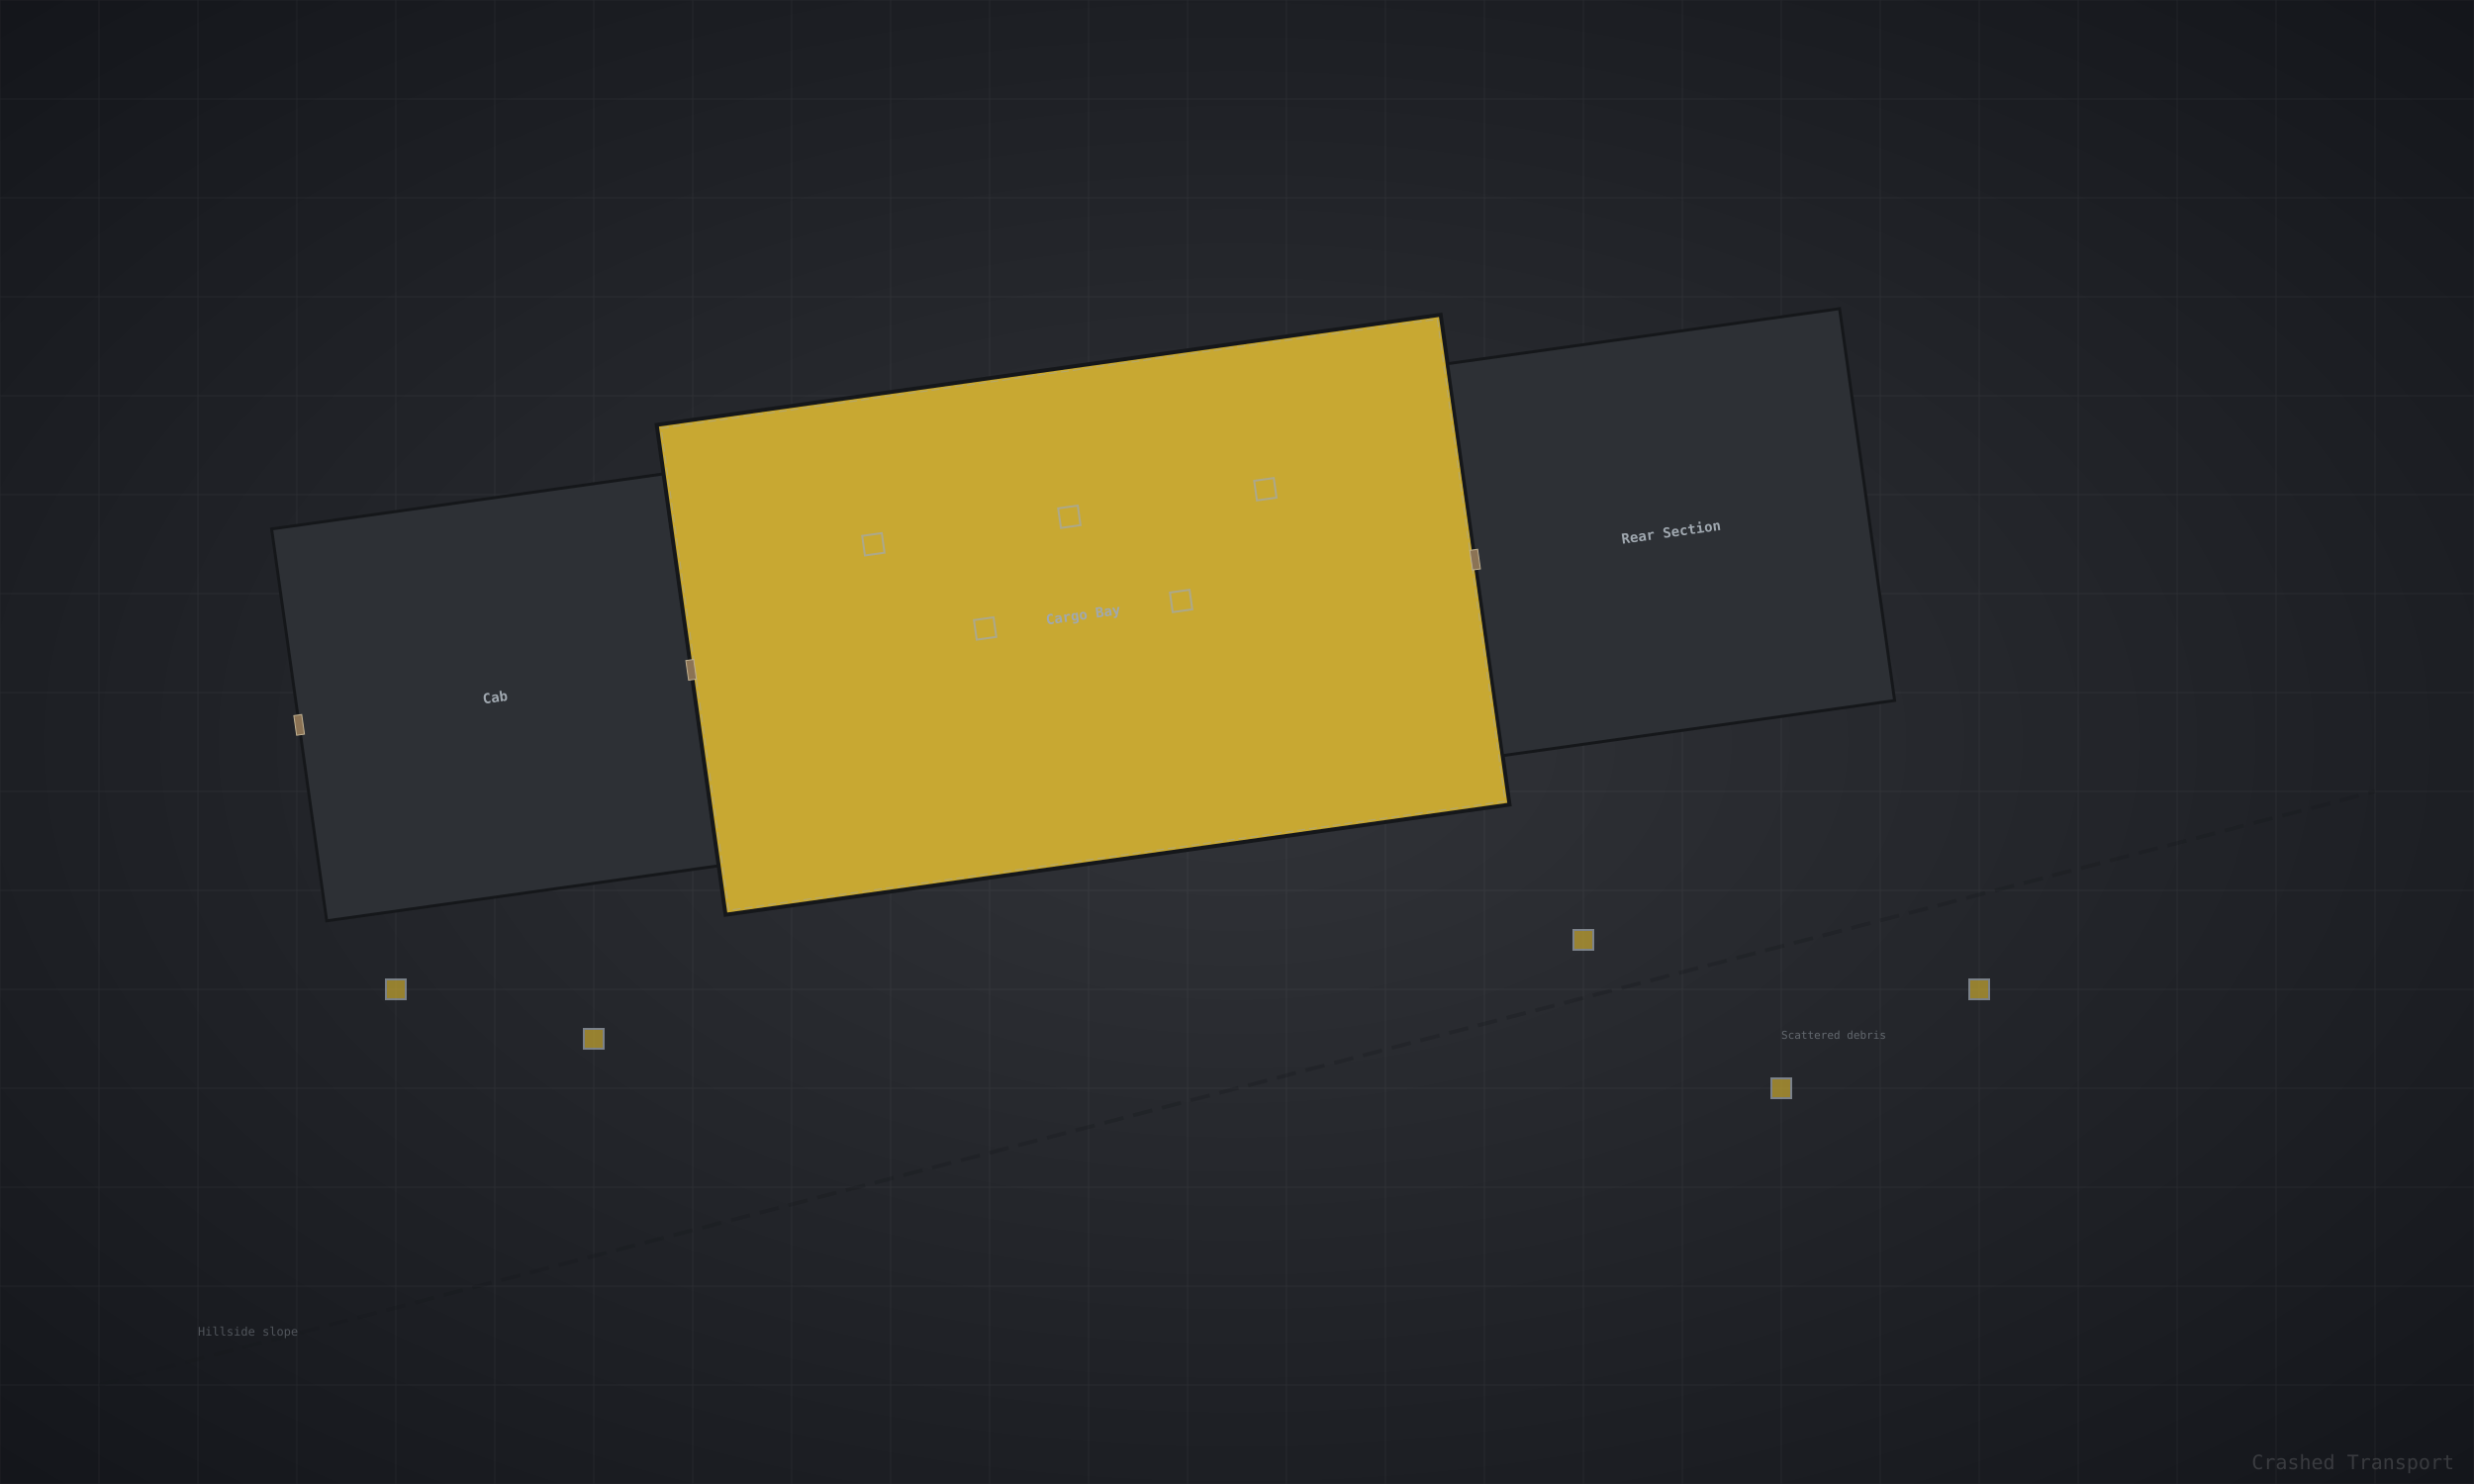
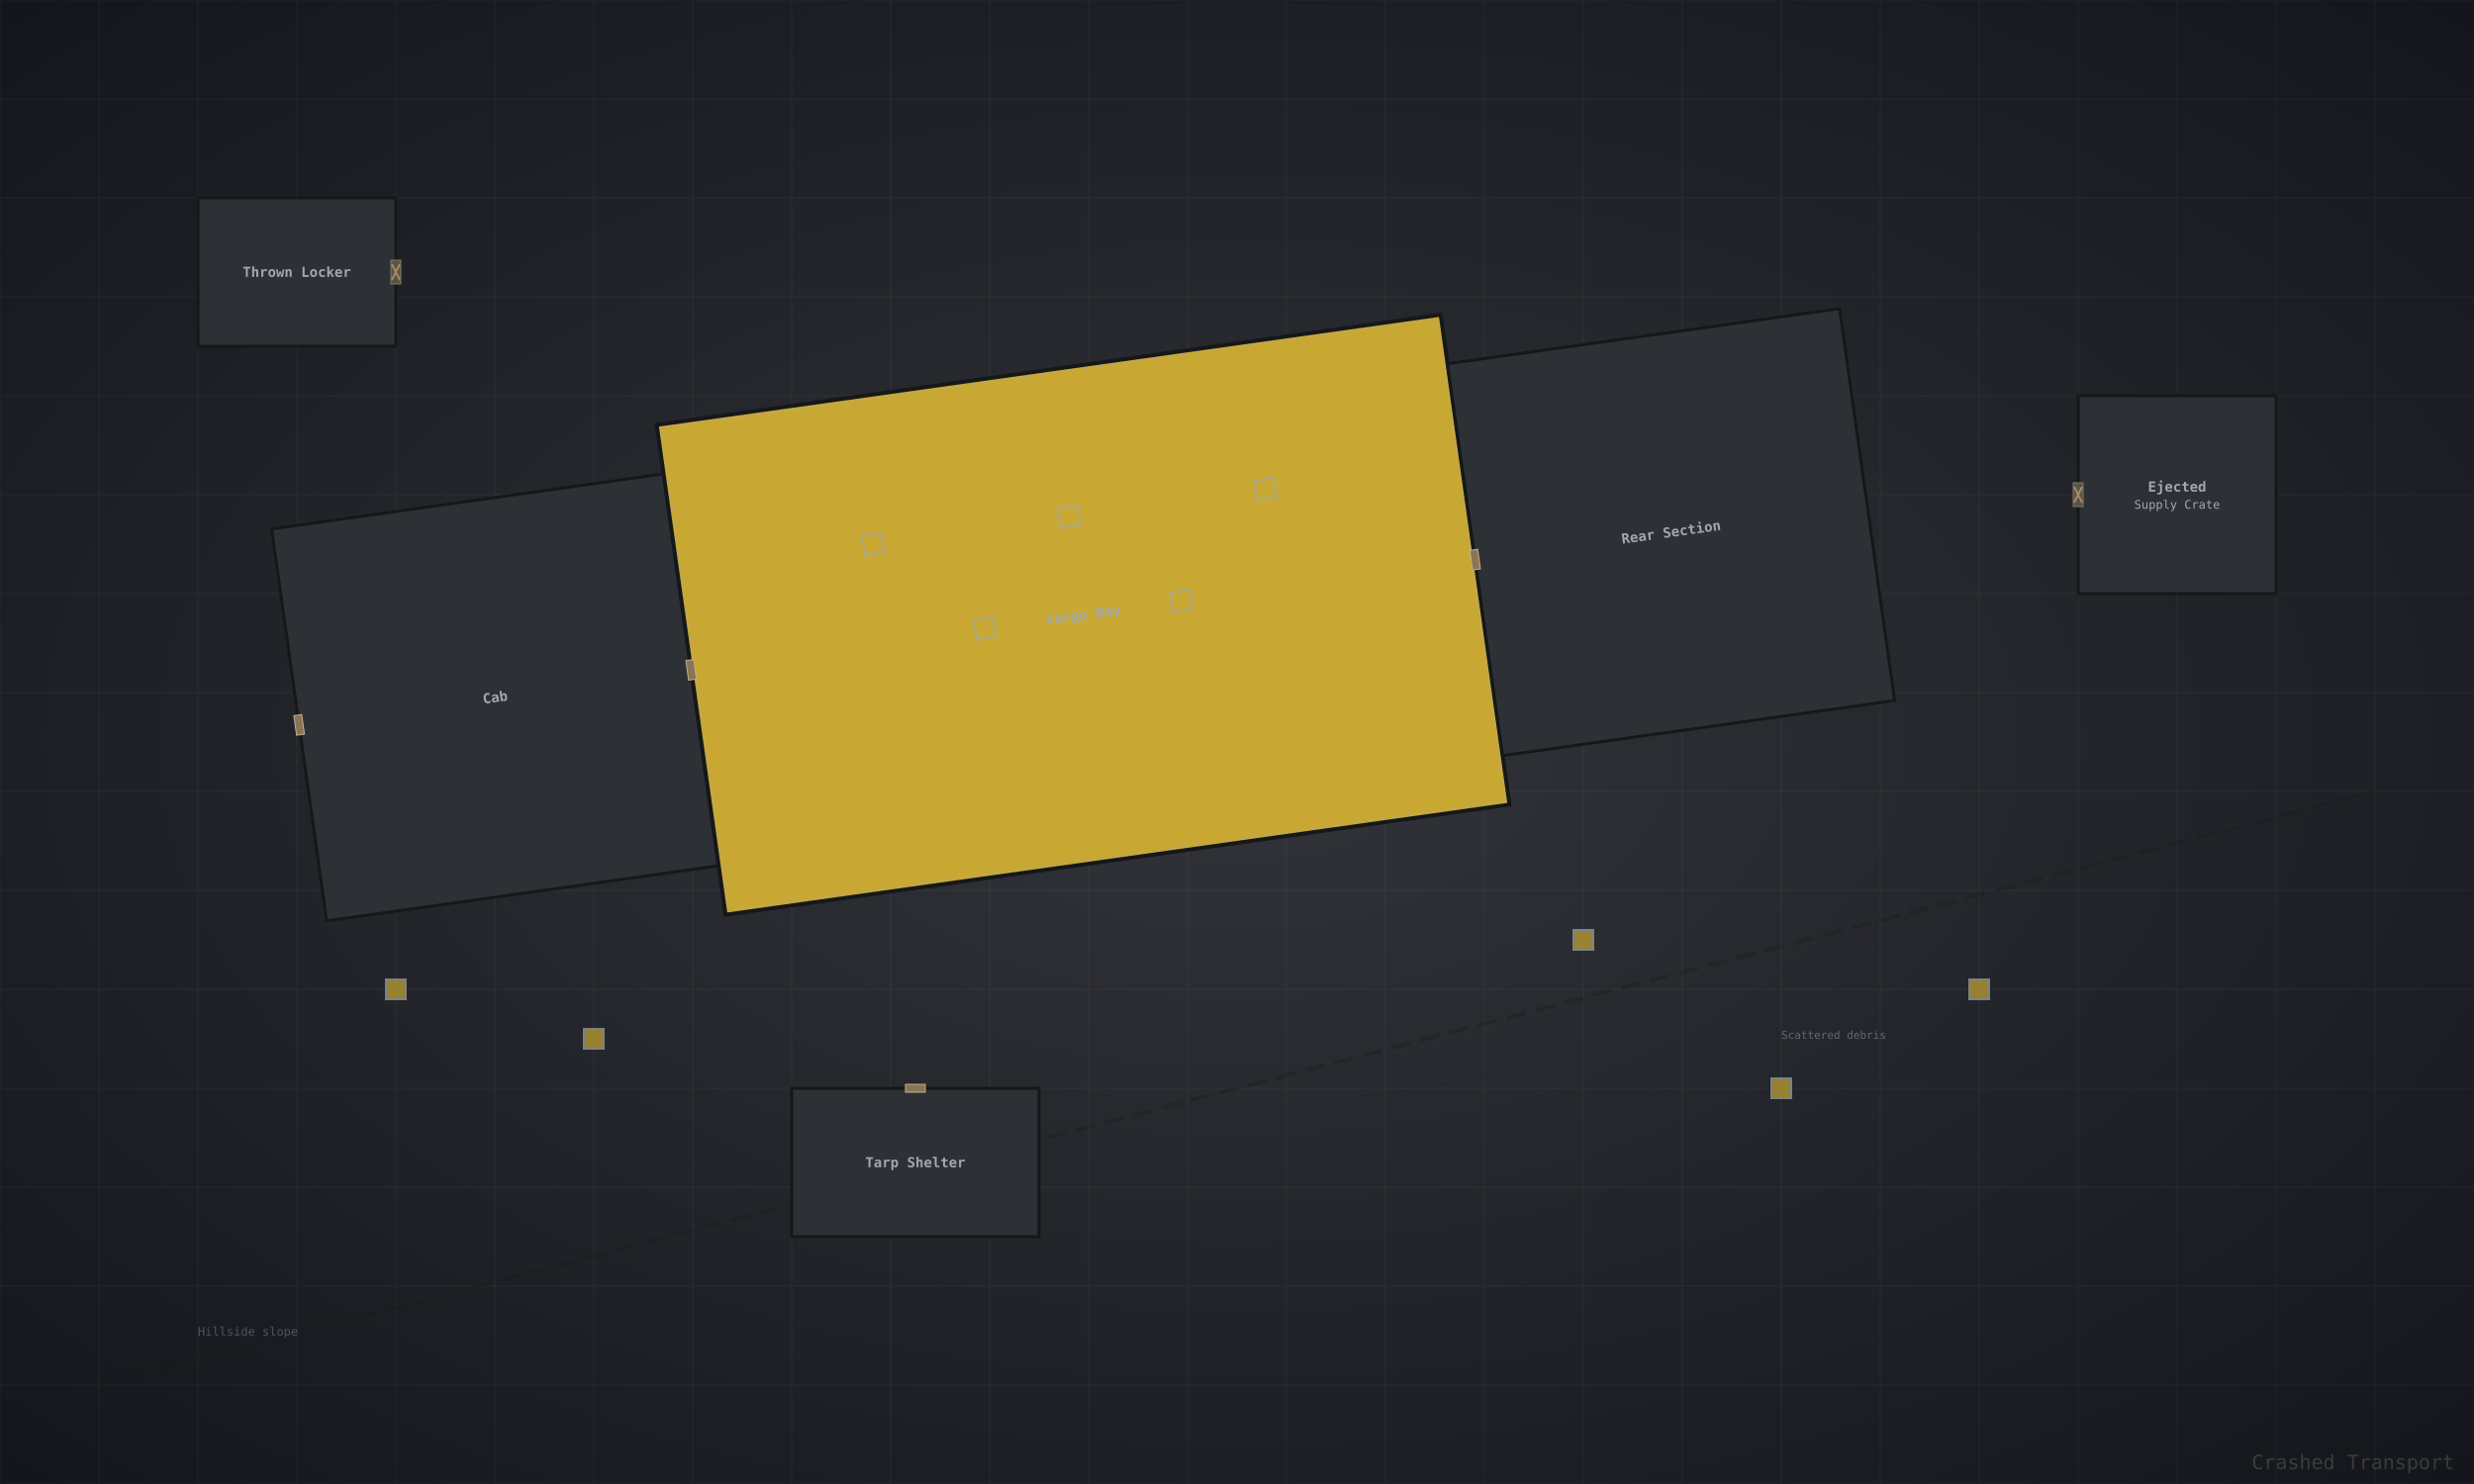
<svg xmlns="http://www.w3.org/2000/svg" viewBox="0 0 2500 1500" width="2500" height="1500">
  <defs>
    <radialGradient id="bgGrad" cx="50%" cy="50%" r="70%">
      <stop offset="0%" stop-color="#323439" />
      <stop offset="100%" stop-color="#14161b" />
    </radialGradient>
  </defs>
  <rect x="0" y="0" width="2500" height="1500" fill="url(#bgGrad)" />
  <g opacity="0.05" stroke="#ffffff" stroke-width="1">
    <line x1="0" y1="0" x2="0" y2="1500" />
    <line x1="100" y1="0" x2="100" y2="1500" />
    <line x1="200" y1="0" x2="200" y2="1500" />
    <line x1="300" y1="0" x2="300" y2="1500" />
    <line x1="400" y1="0" x2="400" y2="1500" />
    <line x1="500" y1="0" x2="500" y2="1500" />
    <line x1="600" y1="0" x2="600" y2="1500" />
    <line x1="700" y1="0" x2="700" y2="1500" />
    <line x1="800" y1="0" x2="800" y2="1500" />
    <line x1="900" y1="0" x2="900" y2="1500" />
    <line x1="1000" y1="0" x2="1000" y2="1500" />
    <line x1="1100" y1="0" x2="1100" y2="1500" />
    <line x1="1200" y1="0" x2="1200" y2="1500" />
    <line x1="1300" y1="0" x2="1300" y2="1500" />
    <line x1="1400" y1="0" x2="1400" y2="1500" />
    <line x1="1500" y1="0" x2="1500" y2="1500" />
    <line x1="1600" y1="0" x2="1600" y2="1500" />
    <line x1="1700" y1="0" x2="1700" y2="1500" />
    <line x1="1800" y1="0" x2="1800" y2="1500" />
    <line x1="1900" y1="0" x2="1900" y2="1500" />
    <line x1="2000" y1="0" x2="2000" y2="1500" />
    <line x1="2100" y1="0" x2="2100" y2="1500" />
    <line x1="2200" y1="0" x2="2200" y2="1500" />
    <line x1="2300" y1="0" x2="2300" y2="1500" />
    <line x1="2400" y1="0" x2="2400" y2="1500" />
    <line x1="2500" y1="0" x2="2500" y2="1500" />
    <line x1="0" y1="0" x2="2500" y2="0" />
    <line x1="0" y1="100" x2="2500" y2="100" />
    <line x1="0" y1="200" x2="2500" y2="200" />
    <line x1="0" y1="300" x2="2500" y2="300" />
    <line x1="0" y1="400" x2="2500" y2="400" />
    <line x1="0" y1="500" x2="2500" y2="500" />
    <line x1="0" y1="600" x2="2500" y2="600" />
    <line x1="0" y1="700" x2="2500" y2="700" />
    <line x1="0" y1="800" x2="2500" y2="800" />
    <line x1="0" y1="900" x2="2500" y2="900" />
    <line x1="0" y1="1000" x2="2500" y2="1000" />
    <line x1="0" y1="1100" x2="2500" y2="1100" />
    <line x1="0" y1="1200" x2="2500" y2="1200" />
    <line x1="0" y1="1300" x2="2500" y2="1300" />
    <line x1="0" y1="1400" x2="2500" y2="1400" />
    <line x1="0" y1="1500" x2="2500" y2="1500" />
  </g>
  <line x1="100" y1="1400" x2="2400" y2="800" stroke="#15171a" stroke-width="4" stroke-dasharray="20,10" opacity="0.3" />
  <text x="200" y="1350" fill="#a0a8b0" font-size="12" font-family="monospace" opacity="0.4">Hillside slope</text>
  <g transform="rotate(-8, 1250, 650)">
    <rect x="300" y="400" width="400" height="400" fill="#2d3035" stroke="#15171a" stroke-width="3" />
    <text x="500" y="600" fill="#a0a8b0" font-size="14" font-weight="bold" text-anchor="middle" dominant-baseline="central" font-family="monospace">Cab</text>
    <rect x="296" y="590" width="8" height="20" fill="#8b7355" stroke="#c0b090" stroke-width="1" />
    <rect x="700" y="350" width="800" height="500" fill="#c8a832" stroke="#15171a" stroke-width="4" />
    <rect x="704" y="354" width="792" height="492" fill="none" stroke="#a0a8b0" stroke-width="1" stroke-dasharray="8,4" opacity="0.5" />
    <text x="1100" y="600" fill="#a0a8b0" font-size="14" font-weight="bold" text-anchor="middle" dominant-baseline="central" font-family="monospace">Cargo Bay</text>
    <rect x="696" y="590" width="8" height="20" fill="#8b7355" stroke="#c0b090" stroke-width="1" />
    <rect x="890" y="490" width="20" height="20" fill="#c8a832" stroke="#a0a8b0" stroke-width="2" opacity="0.7" />
    <rect x="990" y="590" width="20" height="20" fill="#c8a832" stroke="#a0a8b0" stroke-width="2" opacity="0.7" />
    <rect x="1090" y="490" width="20" height="20" fill="#c8a832" stroke="#a0a8b0" stroke-width="2" opacity="0.7" />
    <rect x="1190" y="590" width="20" height="20" fill="#c8a832" stroke="#a0a8b0" stroke-width="2" opacity="0.7" />
    <rect x="1290" y="490" width="20" height="20" fill="#c8a832" stroke="#a0a8b0" stroke-width="2" opacity="0.7" />
    <rect x="1500" y="400" width="400" height="400" fill="#2d3035" stroke="#15171a" stroke-width="3" />
    <text x="1700" y="600" fill="#a0a8b0" font-size="14" font-weight="bold" text-anchor="middle" dominant-baseline="central" font-family="monospace">Rear Section</text>
    <rect x="1496" y="590" width="8" height="20" fill="#8b7355" stroke="#c0b090" stroke-width="1" />
  </g>
  <rect x="390" y="990" width="20" height="20" fill="#c8a832" stroke="#a0a8b0" stroke-width="2" opacity="0.7" />
  <rect x="590" y="1040" width="20" height="20" fill="#c8a832" stroke="#a0a8b0" stroke-width="2" opacity="0.7" />
  <rect x="1590" y="940" width="20" height="20" fill="#c8a832" stroke="#a0a8b0" stroke-width="2" opacity="0.7" />
  <rect x="1790" y="1090" width="20" height="20" fill="#c8a832" stroke="#a0a8b0" stroke-width="2" opacity="0.7" />
  <rect x="1990" y="990" width="20" height="20" fill="#c8a832" stroke="#a0a8b0" stroke-width="2" opacity="0.7" />
  <text x="1800" y="1050" fill="#a0a8b0" font-size="11" font-family="monospace" opacity="0.5">Scattered debris</text>
+   <rect x="200" y="200" width="200" height="150" fill="#2d3035" stroke="#15171a" stroke-width="3" />
+   <text x="300" y="275" fill="#a0a8b0" font-size="14" font-weight="bold" text-anchor="middle" dominant-baseline="central" font-family="monospace">Thrown Locker</text>
+   <rect x="395" y="263" width="10" height="24" fill="#555544" stroke="#887766" stroke-width="1" />
+   <line x1="396" y1="267" x2="404" y2="283" stroke="#aa8866" stroke-width="2" />
+   <line x1="404" y1="267" x2="396" y2="283" stroke="#aa8866" stroke-width="2" />
+   <rect x="2100" y="400" width="200" height="200" fill="#2d3035" stroke="#15171a" stroke-width="3" />
+   <text x="2200" y="492" fill="#a0a8b0" font-size="14" font-weight="bold" text-anchor="middle" dominant-baseline="central" font-family="monospace">Ejected</text>
+   <text x="2200" y="510" fill="#a0a8b0" font-size="12" text-anchor="middle" dominant-baseline="central" font-family="monospace">Supply Crate</text>
+   <rect x="2095" y="488" width="10" height="24" fill="#555544" stroke="#887766" stroke-width="1" />
+   <line x1="2096" y1="492" x2="2104" y2="508" stroke="#aa8866" stroke-width="2" />
+   <line x1="2104" y1="492" x2="2096" y2="508" stroke="#aa8866" stroke-width="2" />
+   <rect x="800" y="1100" width="250" height="150" fill="#2d3035" stroke="#15171a" stroke-width="3" />
+   <text x="925" y="1175" fill="#a0a8b0" font-size="14" font-weight="bold" text-anchor="middle" dominant-baseline="central" font-family="monospace">Tarp Shelter</text>
+   <rect x="915" y="1096" width="20" height="8" fill="#8b7355" stroke="#c0b090" stroke-width="1" />
  <text x="2480" y="1485" fill="#ffffff" font-size="20" text-anchor="end" font-family="monospace" opacity="0.15">Crashed Transport</text>
</svg>
